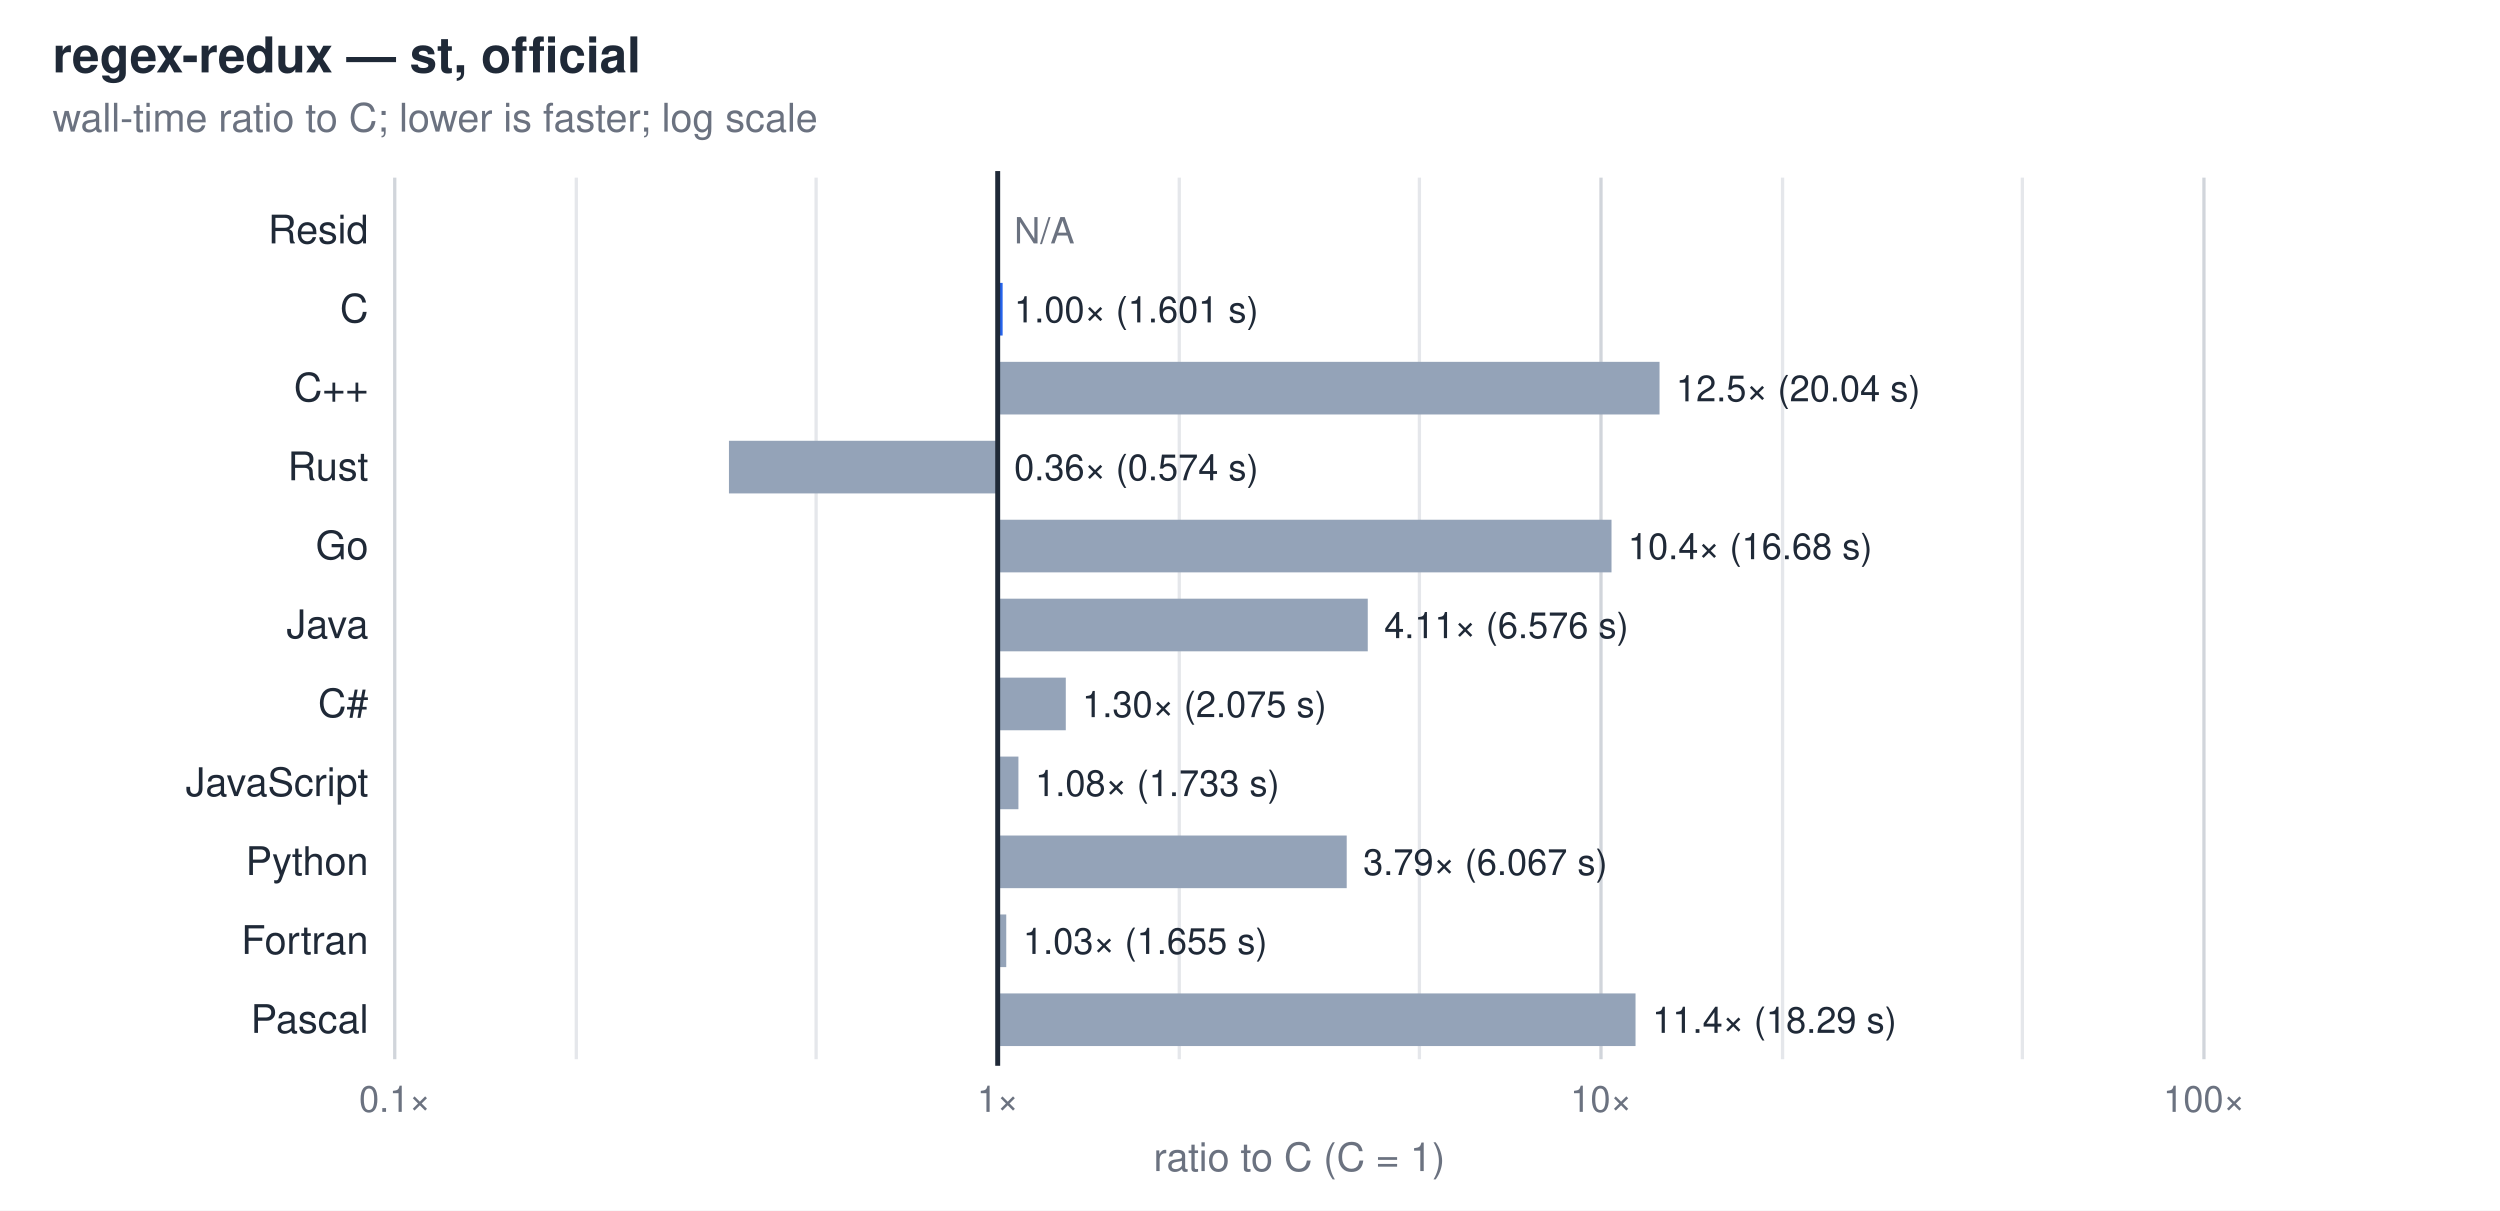
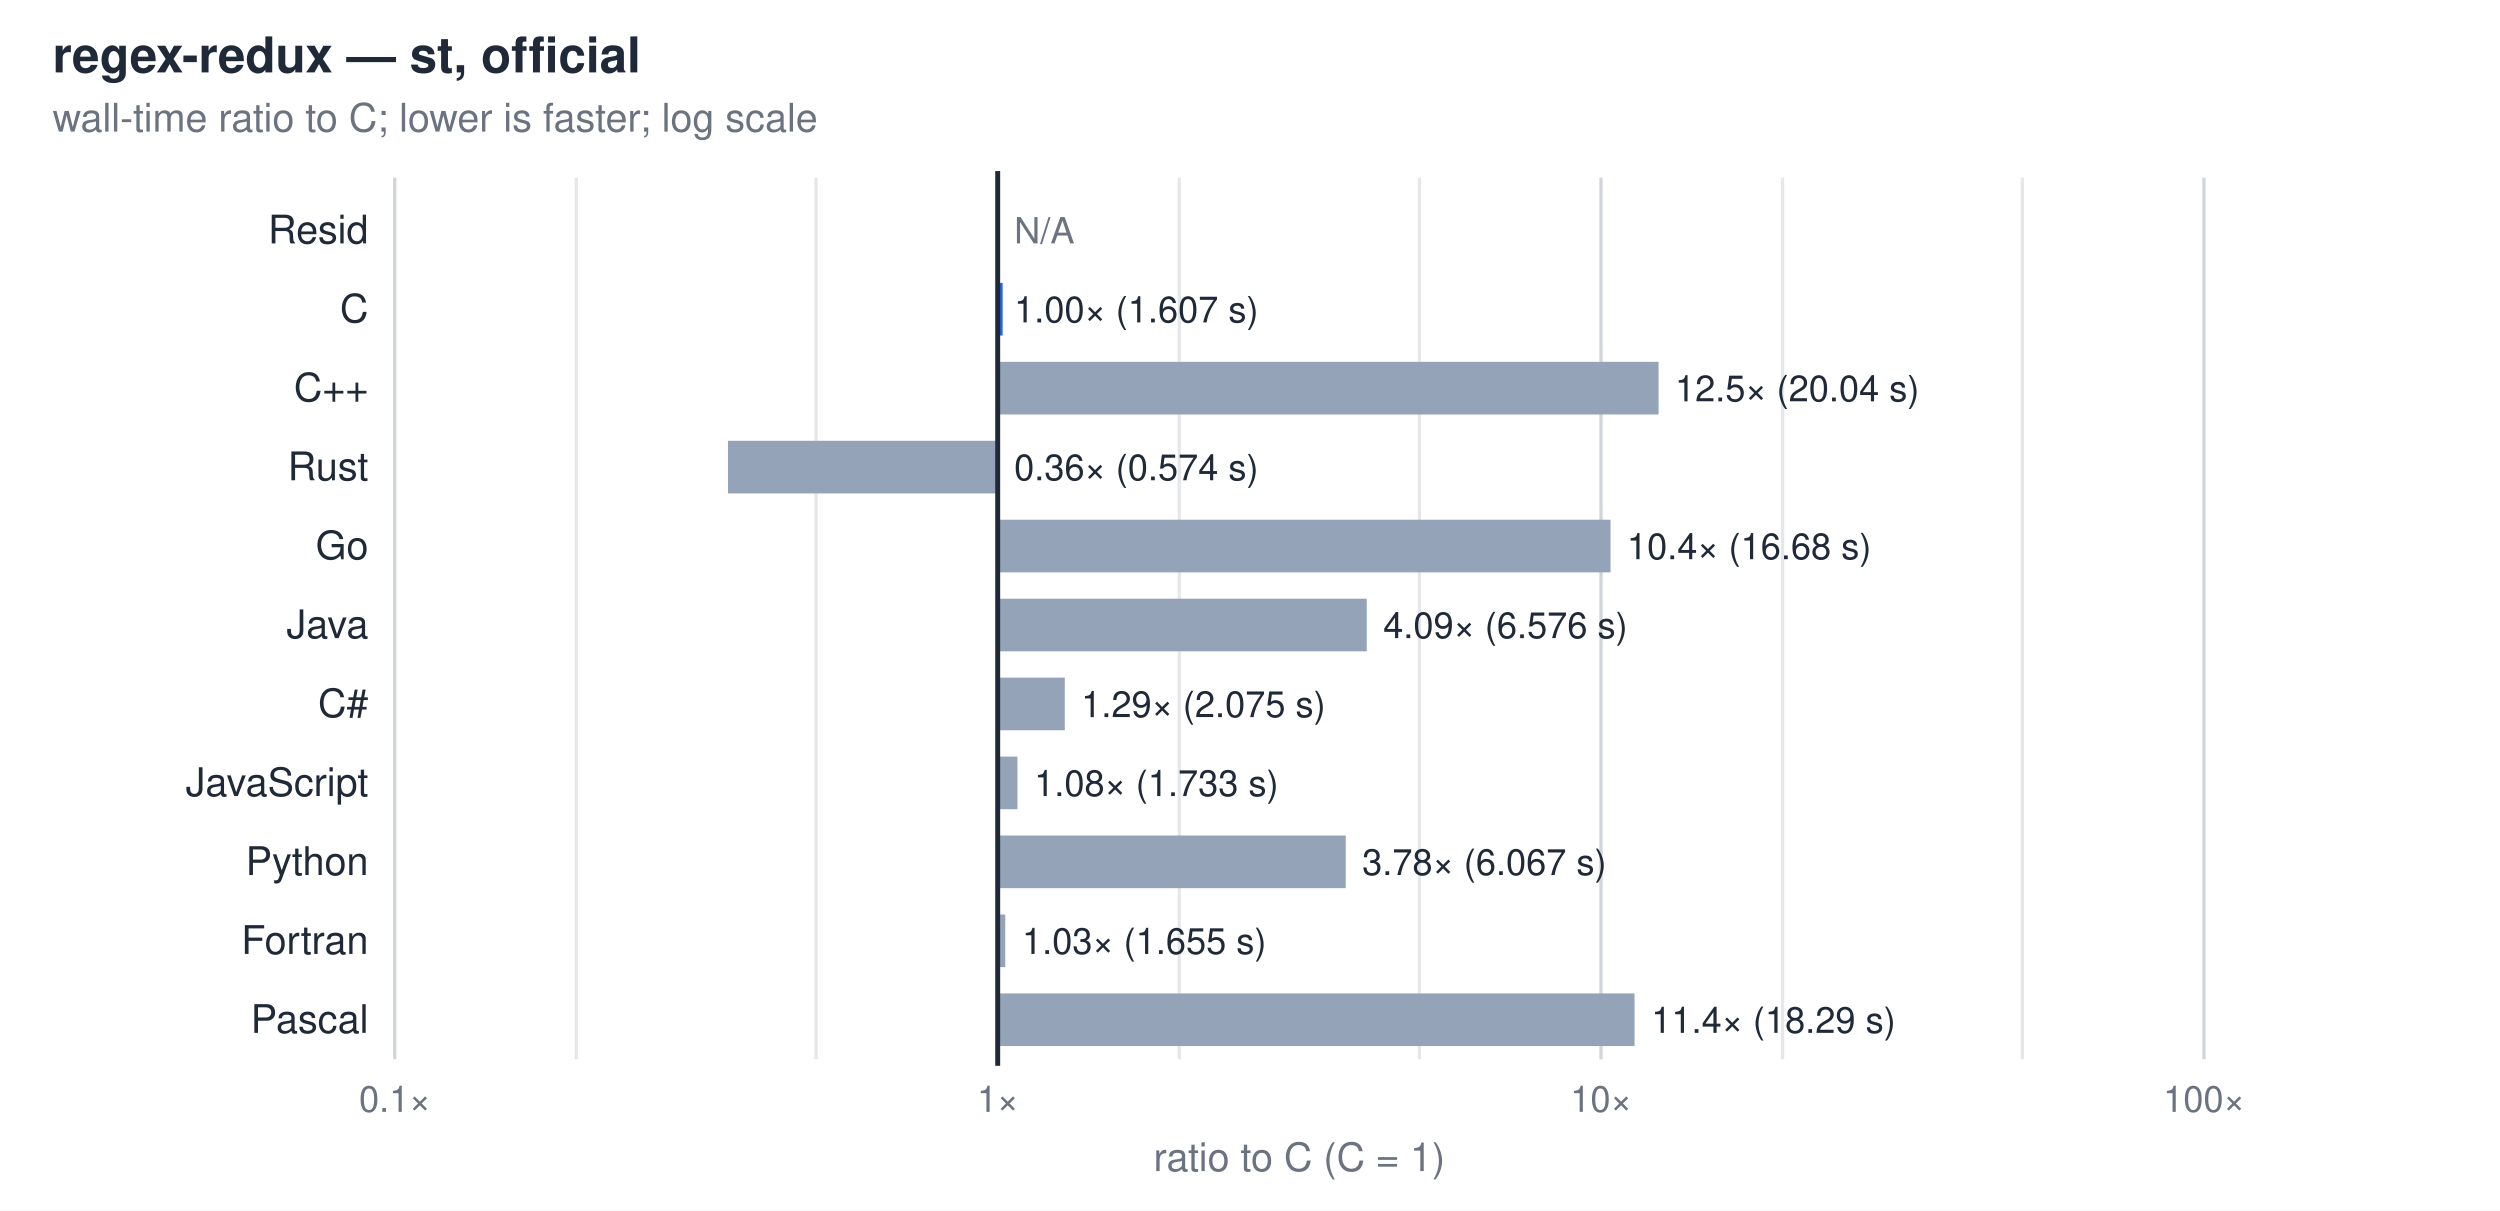
<svg xmlns="http://www.w3.org/2000/svg" width="760" height="368" viewBox="0 0 760 368" font-family="Helvetica, Arial, sans-serif" font-size="12">
  <rect x="0" y="0" width="760" height="368" fill="#ffffff" />
  <text x="16" y="22" font-size="15" font-weight="bold" fill="#1f2937">regex-redux — st, official</text>
  <text x="16" y="40" fill="#6b7280">wall-time ratio to C; lower is faster; log scale</text>
  <line x1="120.0" y1="54" x2="120.0" y2="322" stroke="#d1d5db" stroke-width="1" />
  <text x="120.0" y="338" text-anchor="middle" fill="#6b7280" font-size="11">0.1×</text>
  <line x1="175.2" y1="54" x2="175.2" y2="322" stroke="#e5e7eb" stroke-width="1" />
  <line x1="248.1" y1="54" x2="248.1" y2="322" stroke="#e5e7eb" stroke-width="1" />
  <line x1="303.3" y1="54" x2="303.3" y2="322" stroke="#d1d5db" stroke-width="1" />
  <text x="303.3" y="338" text-anchor="middle" fill="#6b7280" font-size="11">1×</text>
  <line x1="358.5" y1="54" x2="358.5" y2="322" stroke="#e5e7eb" stroke-width="1" />
  <line x1="431.5" y1="54" x2="431.5" y2="322" stroke="#e5e7eb" stroke-width="1" />
  <line x1="486.7" y1="54" x2="486.7" y2="322" stroke="#d1d5db" stroke-width="1" />
  <text x="486.7" y="338" text-anchor="middle" fill="#6b7280" font-size="11">10×</text>
  <line x1="541.9" y1="54" x2="541.9" y2="322" stroke="#e5e7eb" stroke-width="1" />
  <line x1="614.8" y1="54" x2="614.8" y2="322" stroke="#e5e7eb" stroke-width="1" />
  <line x1="670.0" y1="54" x2="670.0" y2="322" stroke="#d1d5db" stroke-width="1" />
  <text x="670.0" y="338" text-anchor="middle" fill="#6b7280" font-size="11">100×</text>
  <text x="112" y="74.0" text-anchor="end" fill="#1f2937">Resid</text>
  <text x="308.3" y="74.0" fill="#6b7280" font-size="11">N/A</text>
  <text x="112" y="98.0" text-anchor="end" fill="#1f2937">C</text>
  <rect x="303.3" y="86" width="1.5" height="16" fill="#2563eb" />
-   <text x="308.3" y="98.0" fill="#1f2937" font-size="11">1.00×  (1.601 s)</text>
+   <text x="308.3" y="98.0" fill="#1f2937" font-size="11">1.00×  (1.607 s)</text>
  <text x="112" y="122.0" text-anchor="end" fill="#1f2937">C++</text>
-   <rect x="303.3" y="110" width="201.2" height="16" fill="#94a3b8" />
-   <text x="509.5" y="122.0" fill="#1f2937" font-size="11">12.5×  (20.04 s)</text>
+   <rect x="303.3" y="110" width="200.9" height="16" fill="#94a3b8" />
+   <text x="509.2" y="122.0" fill="#1f2937" font-size="11">12.5×  (20.04 s)</text>
  <text x="112" y="146.0" text-anchor="end" fill="#1f2937">Rust</text>
-   <rect x="221.6" y="134" width="81.7" height="16" fill="#94a3b8" />
+   <rect x="221.3" y="134" width="82.0" height="16" fill="#94a3b8" />
  <text x="308.3" y="146.0" fill="#1f2937" font-size="11">0.36×  (0.574 s)</text>
  <text x="112" y="170.0" text-anchor="end" fill="#1f2937">Go</text>
-   <rect x="303.3" y="158" width="186.6" height="16" fill="#94a3b8" />
-   <text x="494.9" y="170.0" fill="#1f2937" font-size="11">10.4×  (16.68 s)</text>
+   <rect x="303.3" y="158" width="186.3" height="16" fill="#94a3b8" />
+   <text x="494.6" y="170.0" fill="#1f2937" font-size="11">10.4×  (16.68 s)</text>
  <text x="112" y="194.0" text-anchor="end" fill="#1f2937">Java</text>
-   <rect x="303.3" y="182" width="112.5" height="16" fill="#94a3b8" />
-   <text x="420.8" y="194.0" fill="#1f2937" font-size="11">4.11×  (6.576 s)</text>
+   <rect x="303.3" y="182" width="112.2" height="16" fill="#94a3b8" />
+   <text x="420.5" y="194.0" fill="#1f2937" font-size="11">4.09×  (6.576 s)</text>
  <text x="112" y="218.0" text-anchor="end" fill="#1f2937">C#</text>
-   <rect x="303.3" y="206" width="20.7" height="16" fill="#94a3b8" />
-   <text x="329.0" y="218.0" fill="#1f2937" font-size="11">1.30×  (2.075 s)</text>
+   <rect x="303.3" y="206" width="20.4" height="16" fill="#94a3b8" />
+   <text x="328.7" y="218.0" fill="#1f2937" font-size="11">1.29×  (2.075 s)</text>
  <text x="112" y="242.0" text-anchor="end" fill="#1f2937">JavaScript</text>
-   <rect x="303.3" y="230" width="6.3" height="16" fill="#94a3b8" />
-   <text x="314.7" y="242.0" fill="#1f2937" font-size="11">1.08×  (1.733 s)</text>
+   <rect x="303.3" y="230" width="6.0" height="16" fill="#94a3b8" />
+   <text x="314.4" y="242.0" fill="#1f2937" font-size="11">1.08×  (1.733 s)</text>
  <text x="112" y="266.0" text-anchor="end" fill="#1f2937">Python</text>
-   <rect x="303.3" y="254" width="106.1" height="16" fill="#94a3b8" />
-   <text x="414.4" y="266.0" fill="#1f2937" font-size="11">3.79×  (6.067 s)</text>
+   <rect x="303.3" y="254" width="105.8" height="16" fill="#94a3b8" />
+   <text x="414.1" y="266.0" fill="#1f2937" font-size="11">3.78×  (6.067 s)</text>
  <text x="112" y="290.0" text-anchor="end" fill="#1f2937">Fortran</text>
-   <rect x="303.3" y="278" width="2.6" height="16" fill="#94a3b8" />
-   <text x="311.0" y="290.0" fill="#1f2937" font-size="11">1.03×  (1.655 s)</text>
+   <rect x="303.3" y="278" width="2.3" height="16" fill="#94a3b8" />
+   <text x="310.7" y="290.0" fill="#1f2937" font-size="11">1.03×  (1.655 s)</text>
  <text x="112" y="314.0" text-anchor="end" fill="#1f2937">Pascal</text>
-   <rect x="303.3" y="302" width="193.9" height="16" fill="#94a3b8" />
-   <text x="502.3" y="314.0" fill="#1f2937" font-size="11">11.4×  (18.29 s)</text>
+   <rect x="303.3" y="302" width="193.6" height="16" fill="#94a3b8" />
+   <text x="502.0" y="314.0" fill="#1f2937" font-size="11">11.4×  (18.29 s)</text>
  <line x1="303.3" y1="52" x2="303.3" y2="324" stroke="#1f2937" stroke-width="1.5" />
  <text x="395.0" y="356" text-anchor="middle" fill="#6b7280">ratio to C (C = 1)</text>
</svg>
